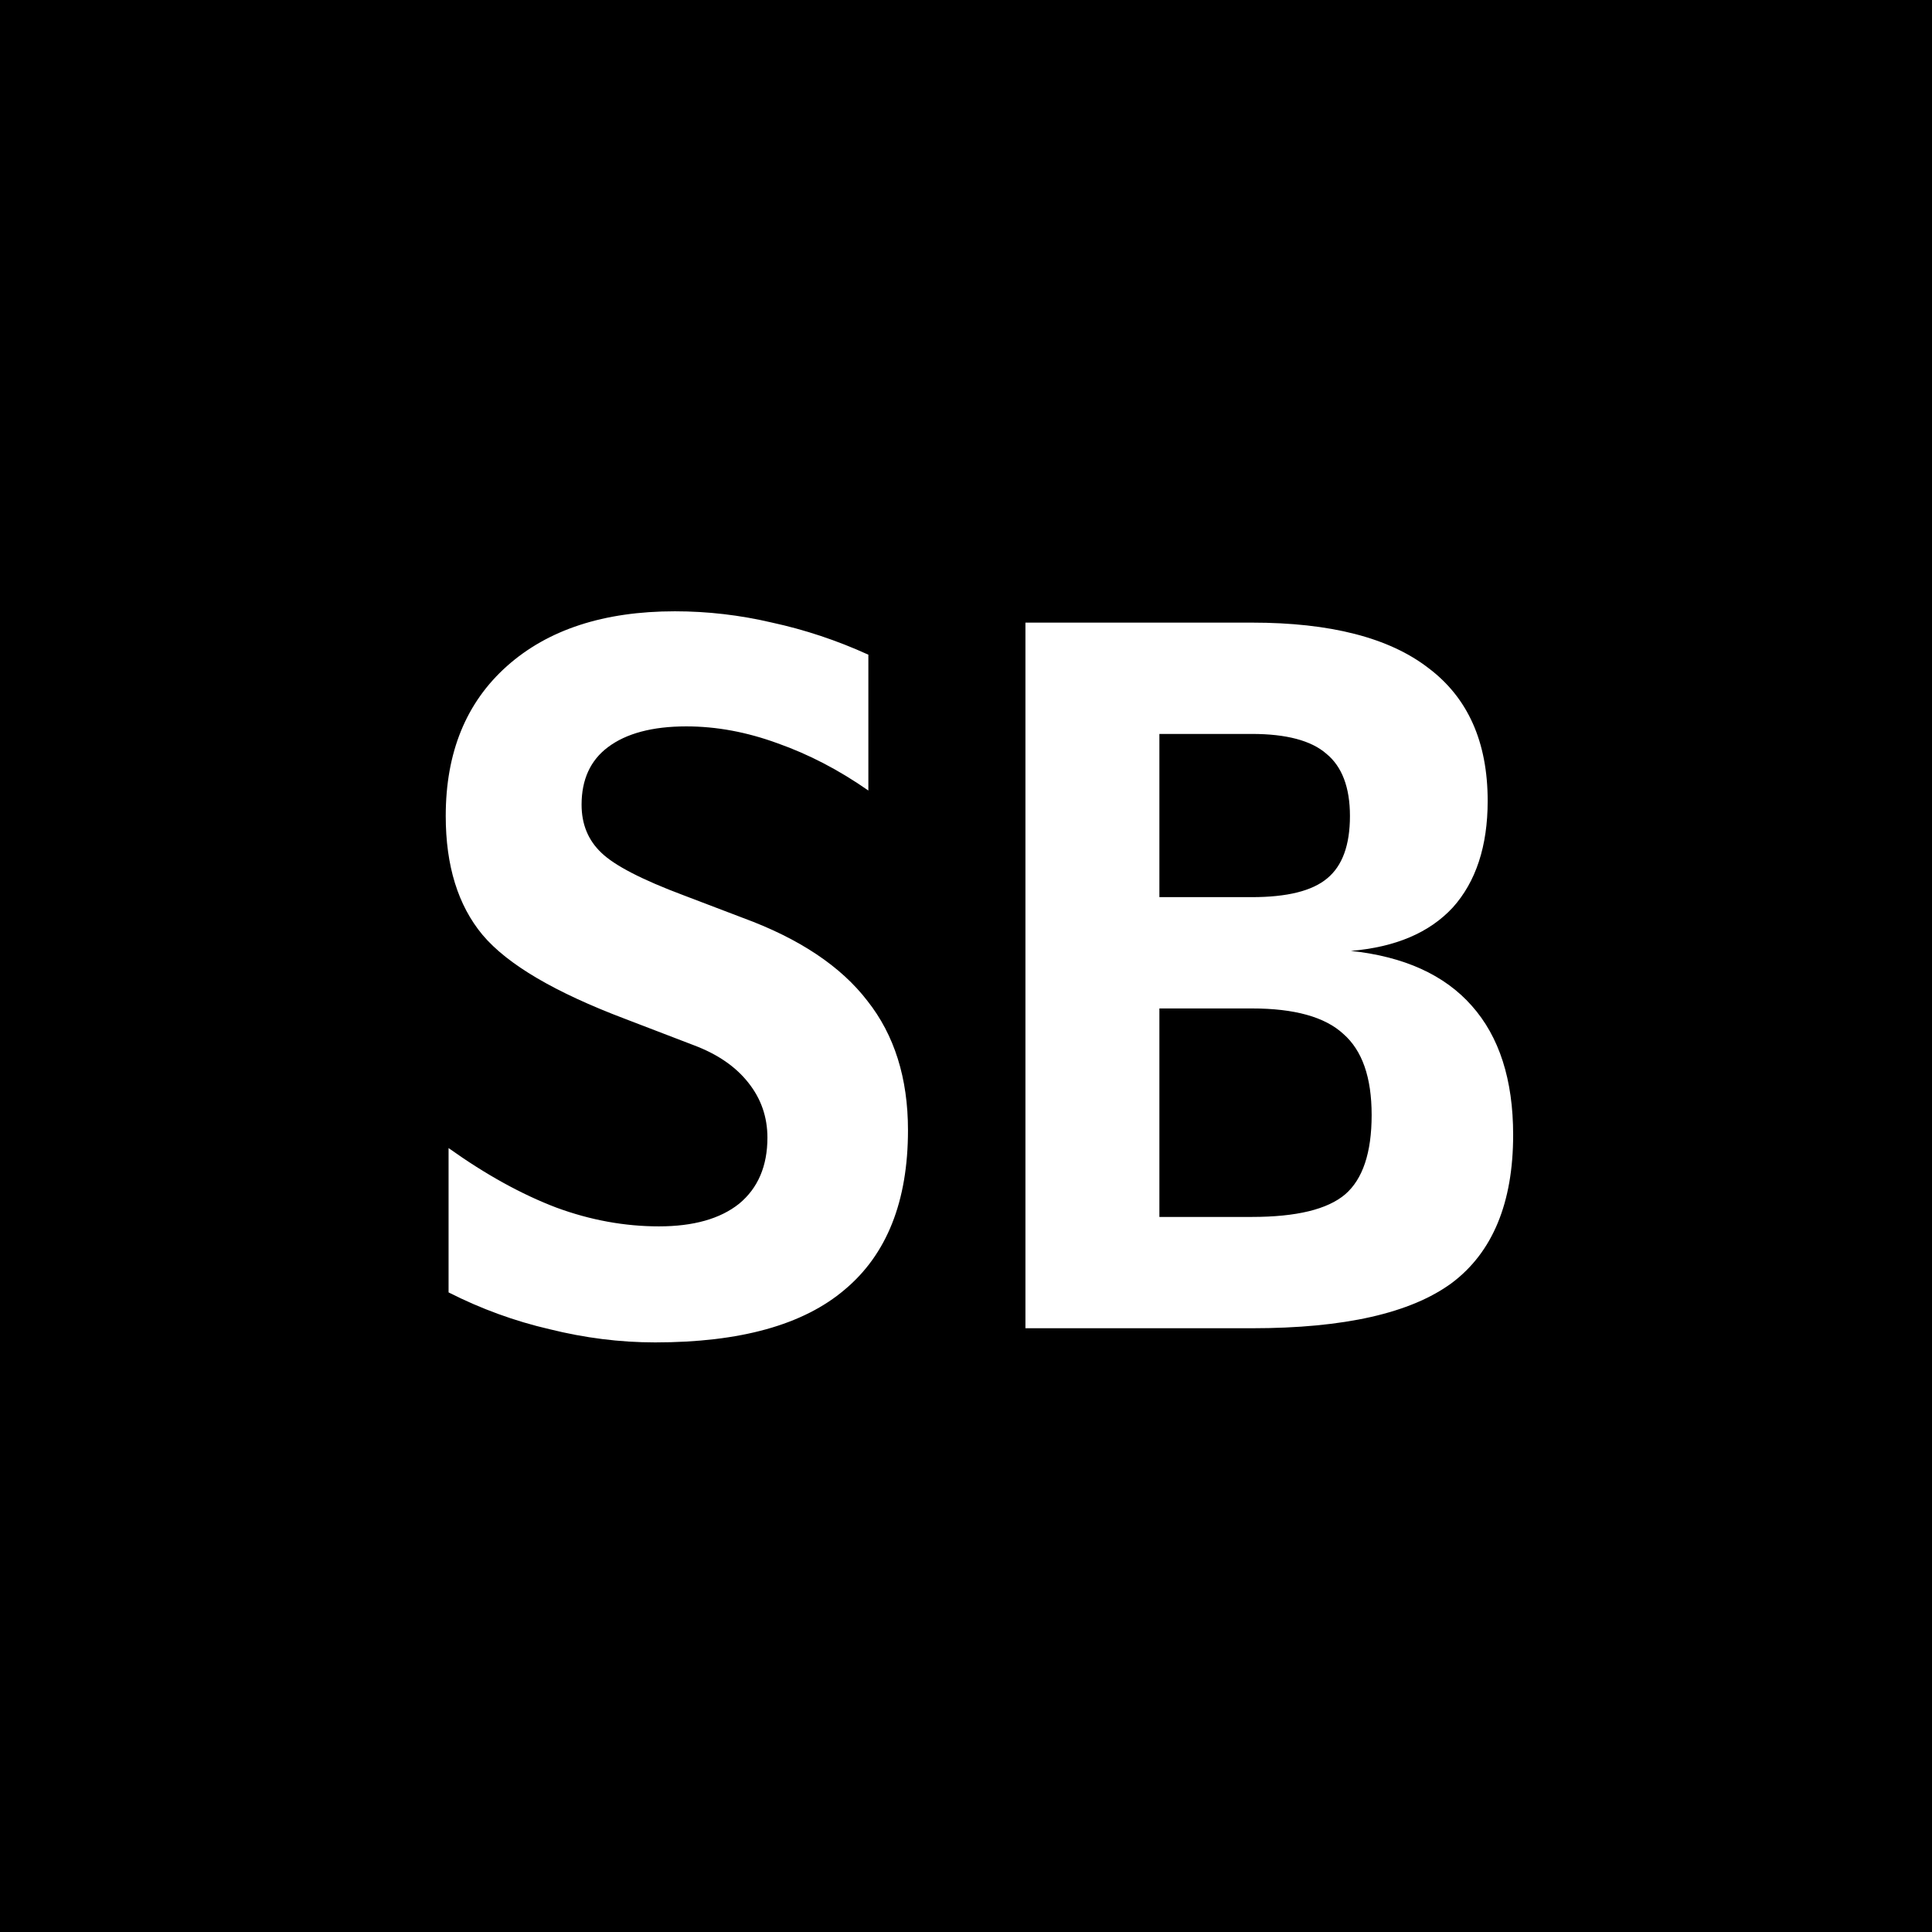
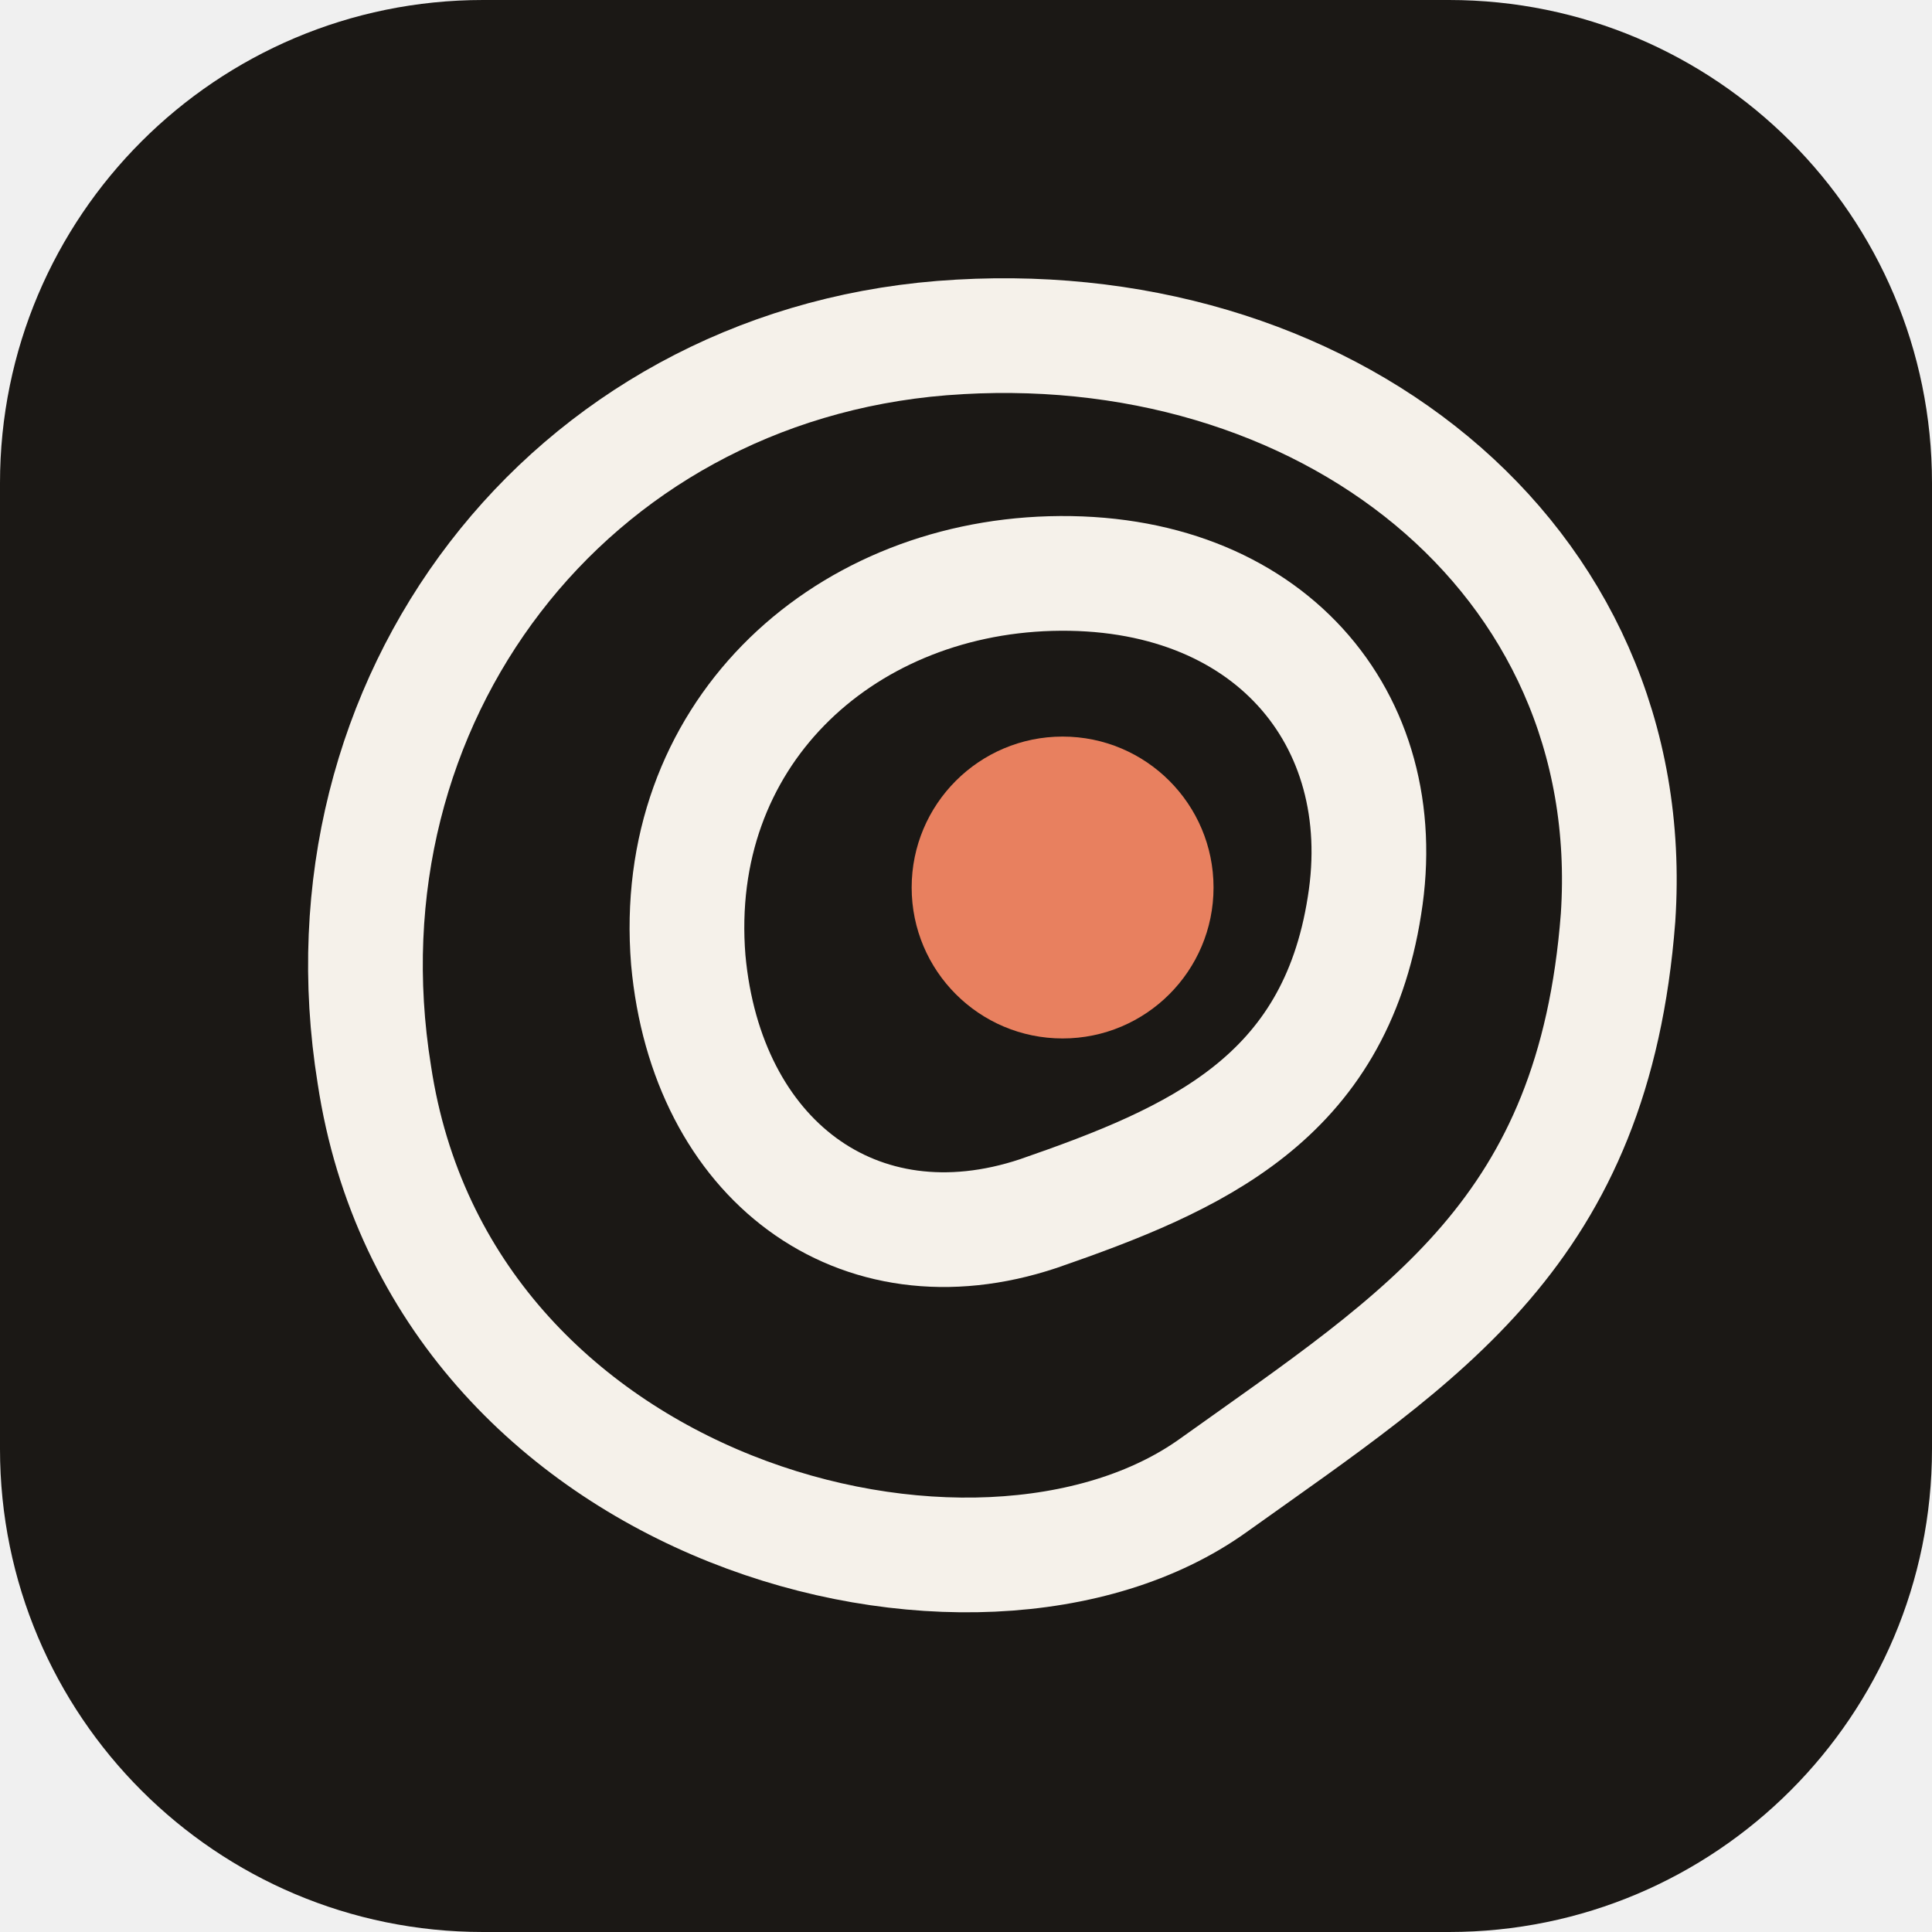
<svg xmlns="http://www.w3.org/2000/svg" viewBox="0 0 32 32">
-   <rect width="32" height="32" fill="#000" />
-   <text x="16" y="22" font-family="monospace" font-weight="bold" font-size="16" fill="#fff" text-anchor="middle">SB</text>
+   <rect width="32" height="32" rx="8" fill="#1b1815" />
+   <path d="M6.2 17.8C5.2 11.6 9.4 6.1 15.6 5.6 21.9 5.1 27.2 9.2 26.8 15.2 26.4 20.4 23.6 22.1 20.1 24.6 16.2 27.4 7.3 25.1 6.2 17.8Z" fill="none" stroke="#f5f1ea" stroke-width="1.9" stroke-linejoin="round" />
+   <path d="M11.4 15.9C11.1 12.2 13.9 9.6 17.4 9.5 21 9.4 23.1 11.9 22.6 15 22.1 18.2 19.8 19.2 17.2 20.1 14.2 21.1 11.7 19.2 11.4 15.9Z" fill="none" stroke="#f5f1ea" stroke-width="1.9" stroke-linejoin="round" />
+   <circle cx="17.6" cy="14.7" r="2.5" fill="#e8805f" />
</svg>
